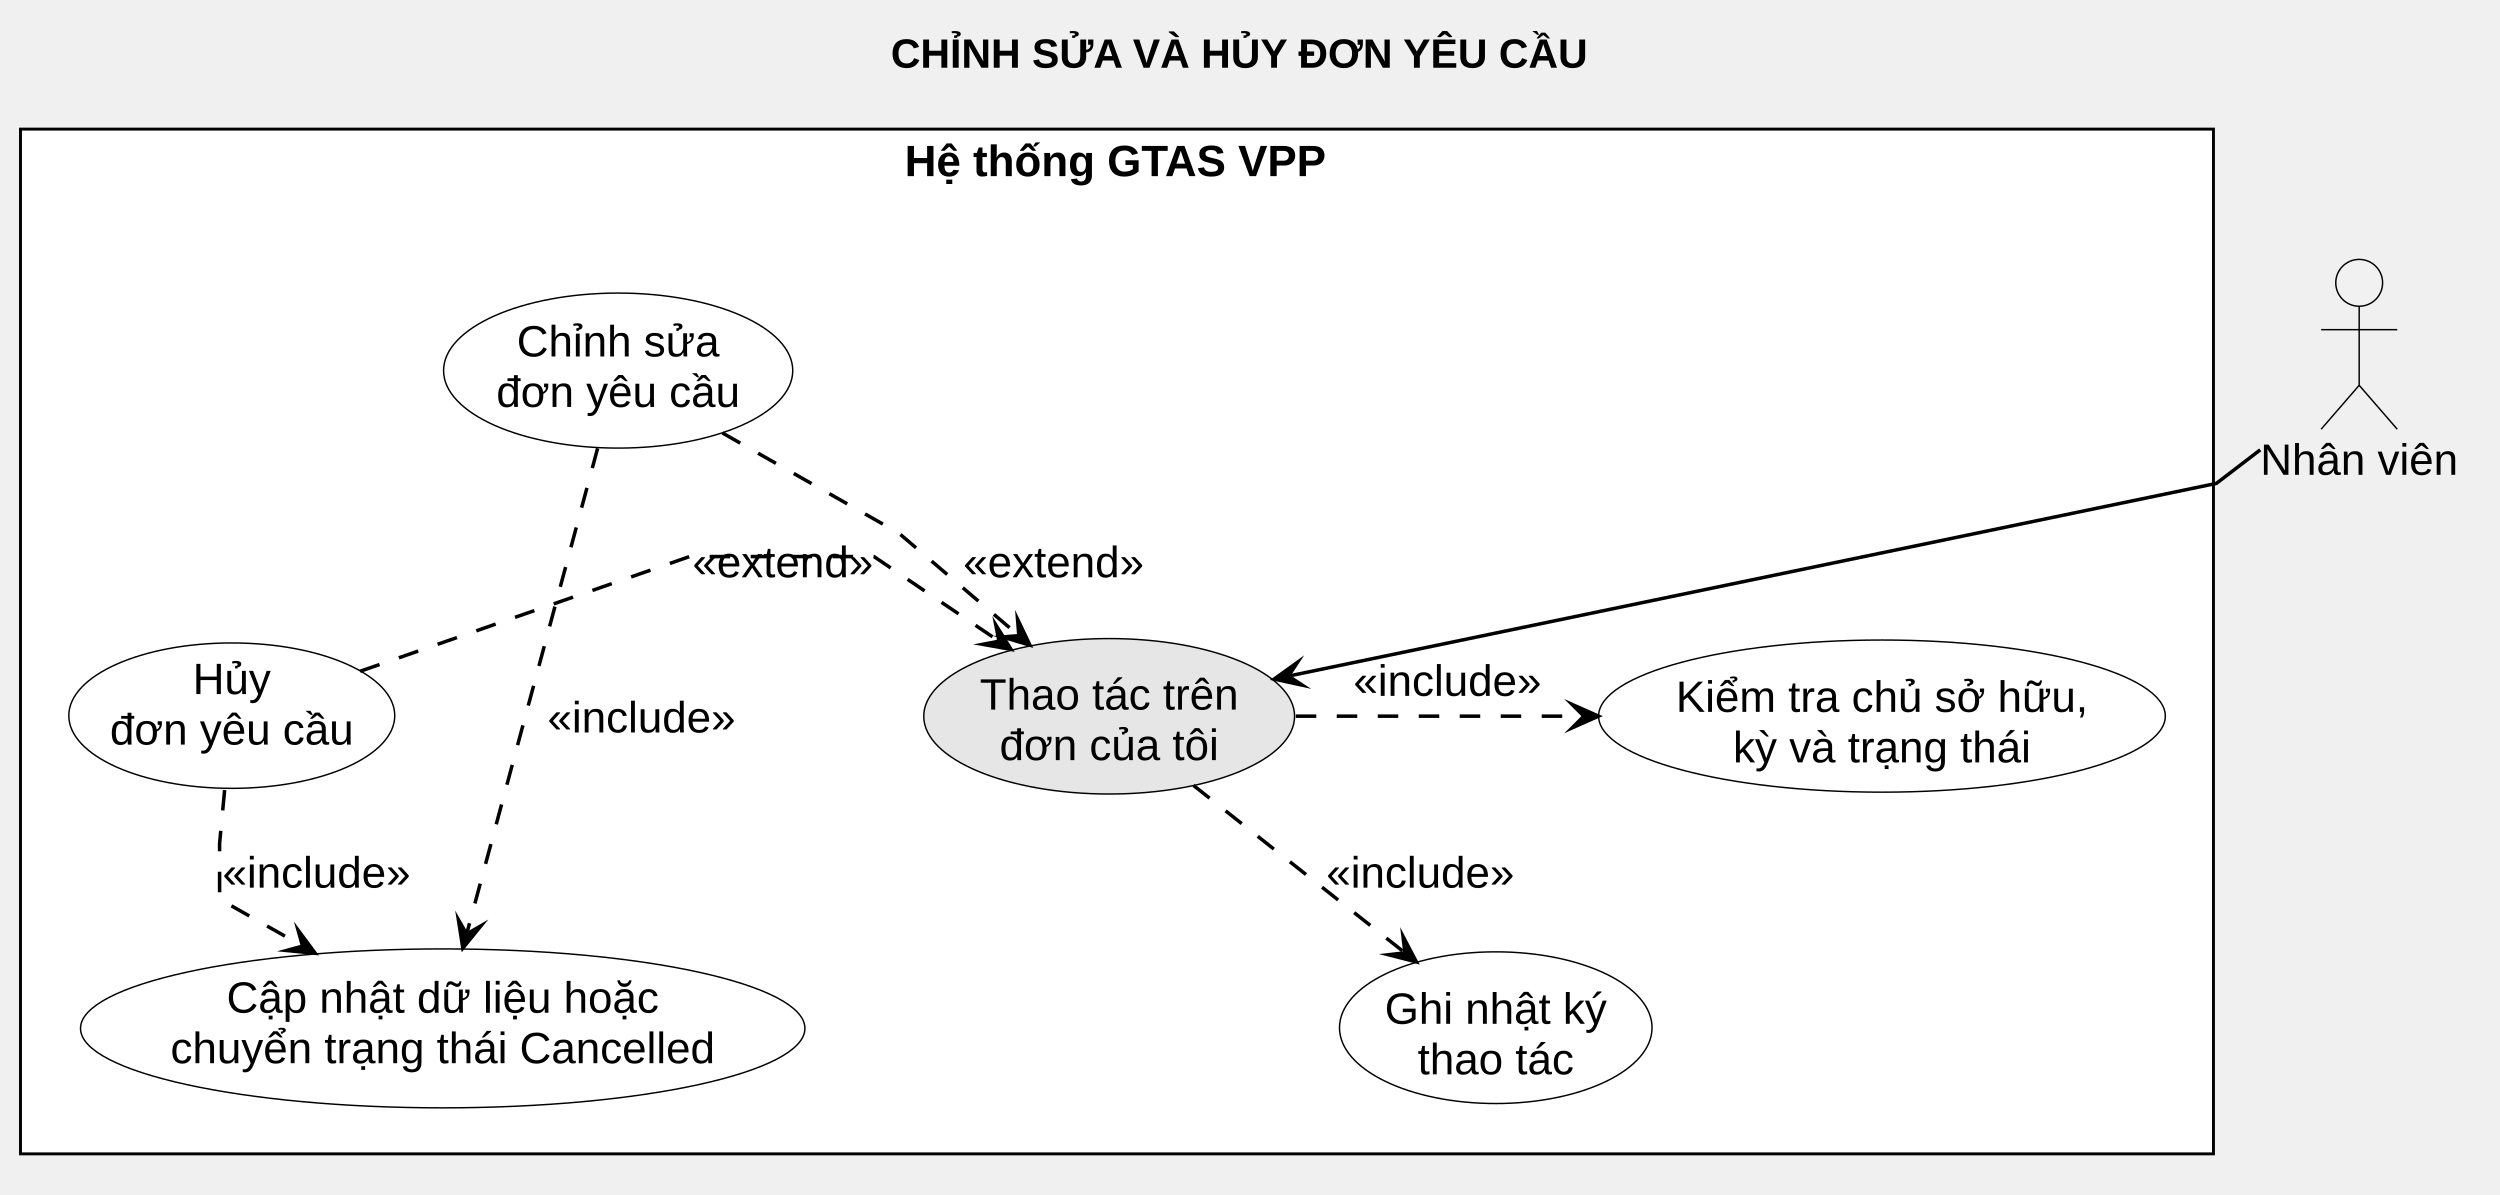
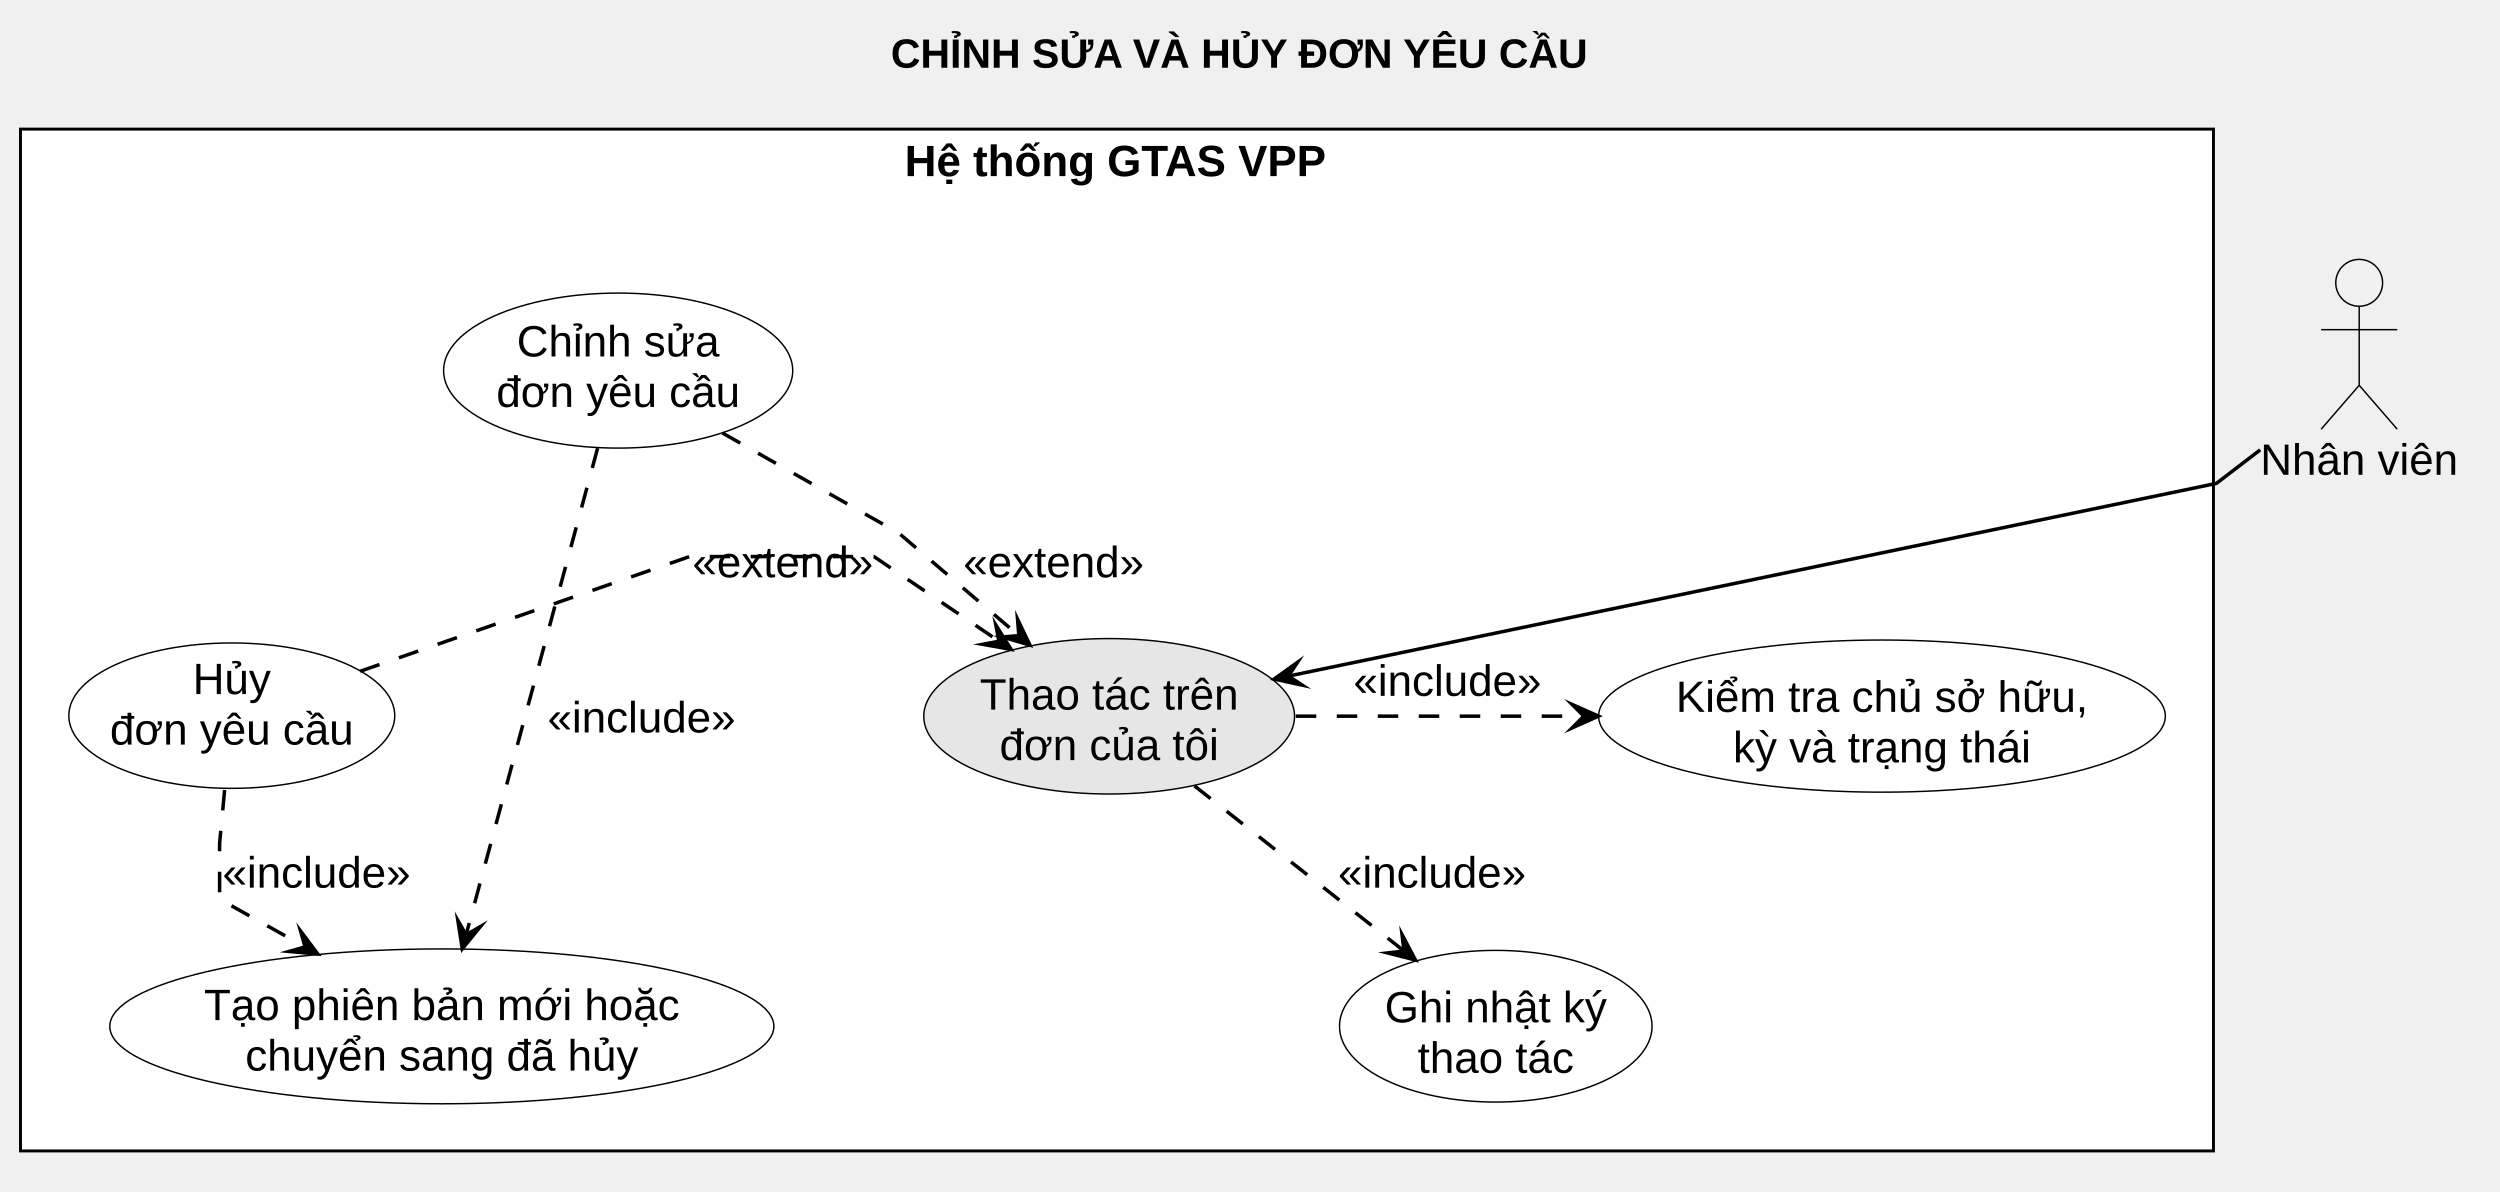
- <svg xmlns="http://www.w3.org/2000/svg" contentStyleType="text/css" data-diagram-type="DESCRIPTION" height="765px" preserveAspectRatio="none" style="width:1601px;height:765px;background:#FFFFFF;" version="1.1" viewBox="0 0 1601 765" width="1601.25px" zoomAndPan="magnify">
+ <svg xmlns="http://www.w3.org/2000/svg" contentStyleType="text/css" data-diagram-type="DESCRIPTION" height="763.125px" preserveAspectRatio="none" style="width:1601px;height:763px;background:#FFFFFF;" version="1.1" viewBox="0 0 1601 763" width="1601.25px" zoomAndPan="magnify">
  <defs />
  <g>
    <g class="title" data-source-line="2">
      <text fill="#000000" font-family="Arial" font-size="26.25" font-weight="700" lengthAdjust="spacing" textLength="448.16" x="570.493" y="43.372">CHỈNH SỬA VÀ HỦY ĐƠN YÊU CẦU</text>
    </g>
    <g class="cluster" data-qualified-name="H. th.ng GTAS VPP" data-source-line="6" id="ent0002">
-       <rect fill="#FFFFFF" height="656.25" style="stroke:#000000;stroke-width:1.875;" width="1404.375" x="13.125" y="82.685" />
+       <rect fill="#FFFFFF" height="654.375" style="stroke:#000000;stroke-width:1.875;" width="1404.375" x="13.125" y="82.685" />
      <text fill="#000000" font-family="Arial" font-size="28.125" font-weight="700" lengthAdjust="spacing" textLength="271.884" x="579.37" y="112.816">Hệ thống GTAS VPP</text>
    </g>
    <g class="entity" data-qualified-name="H. th.ng GTAS VPP.Manage" data-source-line="7" id="ent0003">
      <ellipse cx="710.309" cy="458.714" fill="#E6E6E6" rx="118.746" ry="49.779" style="stroke:#000000;stroke-width:0.938;" />
      <text fill="#000000" font-family="Arial" font-size="28.125" lengthAdjust="spacing" textLength="165.715" x="627.451" y="454.432">Thao tác trên</text>
      <text fill="#000000" font-family="Arial" font-size="28.125" lengthAdjust="spacing" textLength="140.405" x="640.106" y="486.773">đơn của tôi</text>
    </g>
    <g class="entity" data-qualified-name="H. th.ng GTAS VPP.Edit" data-source-line="8" id="ent0004">
      <ellipse cx="395.869" cy="237.323" fill="#FFFFFF" rx="111.807" ry="49.638" style="stroke:#000000;stroke-width:0.938;" />
      <text fill="#000000" font-family="Arial" font-size="28.125" lengthAdjust="spacing" textLength="129.831" x="330.954" y="228.272">Chỉnh sửa</text>
      <text fill="#000000" font-family="Arial" font-size="28.125" lengthAdjust="spacing" textLength="156.047" x="317.846" y="260.613">đơn yêu cầu</text>
    </g>
    <g class="entity" data-qualified-name="H. th.ng GTAS VPP.Cancel" data-source-line="9" id="ent0005">
      <ellipse cx="148.432" cy="458.302" fill="#FFFFFF" rx="104.37" ry="46.555" style="stroke:#000000;stroke-width:0.938;" />
      <text fill="#000000" font-family="Arial" font-size="28.125" lengthAdjust="spacing" textLength="50.015" x="123.425" y="444.485">Hủy</text>
      <text fill="#000000" font-family="Arial" font-size="28.125" lengthAdjust="spacing" textLength="156.047" x="70.409" y="476.826">đơn yêu cầu</text>
    </g>
    <g class="entity" data-qualified-name="H. th.ng GTAS VPP.Check" data-source-line="10" id="ent0006">
      <ellipse cx="1205.21" cy="458.589" fill="#FFFFFF" rx="181.46" ry="48.717" style="stroke:#000000;stroke-width:0.938;" />
      <text fill="#000000" font-family="Arial" font-size="28.125" lengthAdjust="spacing" textLength="263.933" x="1073.244" y="455.89">Kiểm tra chủ sở hữu,</text>
      <text fill="#000000" font-family="Arial" font-size="28.125" lengthAdjust="spacing" textLength="190.723" x="1109.849" y="488.231">kỳ và trạng thái</text>
    </g>
    <g class="entity" data-qualified-name="H. th.ng GTAS VPP.Persist" data-source-line="11" id="ent0007">
-       <ellipse cx="283.517" cy="658.576" fill="#FFFFFF" rx="231.955" ry="50.891" style="stroke:#000000;stroke-width:0.938;" />
-       <text fill="#000000" font-family="Arial" font-size="28.125" lengthAdjust="spacing" textLength="276.828" x="145.103" y="648.54">Cập nhật dữ liệu hoặc</text>
-       <text fill="#000000" font-family="Arial" font-size="28.125" lengthAdjust="spacing" textLength="348.665" x="109.185" y="680.881">chuyển trạng thái Cancelled</text>
+       <ellipse cx="282.948" cy="657.273" fill="#FFFFFF" rx="212.636" ry="49.589" style="stroke:#000000;stroke-width:0.938;" />
+       <text fill="#000000" font-family="Arial" font-size="28.125" lengthAdjust="spacing" textLength="304.568" x="130.664" y="653.272">Tạo phiên bản mới hoặc</text>
+       <text fill="#000000" font-family="Arial" font-size="28.125" lengthAdjust="spacing" textLength="251.752" x="157.073" y="685.613">chuyển sang đã hủy</text>
    </g>
    <g class="entity" data-qualified-name="H. th.ng GTAS VPP.Log" data-source-line="12" id="ent0008">
-       <ellipse cx="957.892" cy="658.131" fill="#FFFFFF" rx="100.079" ry="48.571" style="stroke:#000000;stroke-width:0.938;" />
-       <text fill="#000000" font-family="Arial" font-size="28.125" lengthAdjust="spacing" textLength="142.259" x="886.762" y="655.653">Ghi nhật ký</text>
-       <text fill="#000000" font-family="Arial" font-size="28.125" lengthAdjust="spacing" textLength="100.072" x="907.856" y="687.994">thao tác</text>
+       <ellipse cx="957.892" cy="657.194" fill="#FFFFFF" rx="100.079" ry="48.571" style="stroke:#000000;stroke-width:0.938;" />
+       <text fill="#000000" font-family="Arial" font-size="28.125" lengthAdjust="spacing" textLength="142.259" x="886.762" y="654.716">Ghi nhật ký</text>
+       <text fill="#000000" font-family="Arial" font-size="28.125" lengthAdjust="spacing" textLength="100.072" x="907.856" y="687.057">thao tác</text>
    </g>
    <g class="entity" data-qualified-name="Employee" data-source-line="4" id="ent0001">
      <ellipse cx="1510.822" cy="181.122" fill="#F1F1F1" rx="15" ry="15" style="stroke:#000000;stroke-width:0.938;" />
      <path d="M1510.822,196.122 L1510.822,246.747 M1486.447,211.122 L1535.197,211.122 M1510.822,246.747 L1486.447,274.872 M1510.822,246.747 L1535.197,274.872" fill="none" style="stroke:#000000;stroke-width:0.938;" />
      <text fill="#000000" font-family="Arial" font-size="28.125" lengthAdjust="spacing" textLength="126.645" x="1447.5" y="304.066">Nhân viên</text>
    </g>
    <g class="link" data-entity-1="ent0003" data-entity-2="ent0006" data-link-type="dependency" data-source-line="15" id="lnk10">
      <path d="M829.819,458.622 C887.888,458.622 949.612,458.622 1014.281,458.622" fill="none" id="Manage-to-Check" style="stroke:#000000;stroke-width:2.25;stroke-dasharray:13.125,13.125;" />
      <polygon fill="#000000" points="1023.656,458.622,1006.781,451.122,1014.281,458.622,1006.781,466.122,1023.656,458.622" style="stroke:#000000;stroke-width:2.25;stroke-linejoin:miter;stroke-miterlimit:10;" />
      <text fill="#000000" font-family="Arial" font-size="28.125" lengthAdjust="spacing" textLength="120.41" x="866.719" y="445.628">«include»</text>
    </g>
    <g class="link" data-entity-1="ent0003" data-entity-2="ent0008" data-link-type="dependency" data-source-line="16" id="lnk11">
-       <path d="M764.325,503.004 C806.7,536.547 858.036,577.211 899.717,610.193" fill="none" id="Manage-to-Log" style="stroke:#000000;stroke-width:2.25;stroke-dasharray:13.125,13.125;" />
-       <polygon fill="#000000" points="907.069,616.01,898.489,599.657,899.717,610.193,889.182,611.42,907.069,616.01" style="stroke:#000000;stroke-width:2.25;stroke-linejoin:miter;stroke-miterlimit:10;" />
-       <text fill="#000000" font-family="Arial" font-size="28.125" lengthAdjust="spacing" textLength="120.41" x="849.375" y="568.441">«include»</text>
+       <path d="M764.944,503.285 C807.056,536.472 857.687,576.363 899.106,609.007" fill="none" id="Manage-to-Log" style="stroke:#000000;stroke-width:2.25;stroke-dasharray:13.125,13.125;" />
+       <polygon fill="#000000" points="906.469,614.81,897.858,598.474,899.106,609.007,888.573,610.255,906.469,614.81" style="stroke:#000000;stroke-width:2.25;stroke-linejoin:miter;stroke-miterlimit:10;" />
+       <text fill="#000000" font-family="Arial" font-size="28.125" lengthAdjust="spacing" textLength="120.41" x="856.875" y="568.441">«include»</text>
    </g>
    <g class="link" data-entity-1="ent0004" data-entity-2="ent0003" data-link-type="dependency" data-source-line="17" id="lnk12">
      <path d="M462.656,277.291 C513.825,306.354 575.625,341.435 575.625,341.435 C575.625,341.435 614.228,374.401 652.46,407.064" fill="none" id="Edit-to-Manage" style="stroke:#000000;stroke-width:2.25;stroke-dasharray:13.125,13.125;" />
      <polygon fill="#000000" points="659.587,413.154,651.629,396.49,652.46,407.064,641.886,407.895,659.587,413.154" style="stroke:#000000;stroke-width:2.25;stroke-linejoin:miter;stroke-miterlimit:10;" />
      <text fill="#000000" font-family="Arial" font-size="28.125" lengthAdjust="spacing" textLength="115.727" x="616.875" y="369.691">«extend»</text>
    </g>
    <g class="link" data-entity-1="ent0005" data-entity-2="ent0003" data-link-type="dependency" data-source-line="18" id="lnk13">
      <path d="M230.644,429.879 C317.438,399.654 441.562,356.435 441.562,356.435 C441.562,356.435 559.688,356.435 559.688,356.435 C559.688,356.435 598.367,382.624 639.73,410.618" fill="none" id="Cancel-to-Manage" style="stroke:#000000;stroke-width:2.25;stroke-dasharray:13.125,13.125;" />
      <polygon fill="#000000" points="647.494,415.872,637.722,400.203,639.73,410.618,629.315,412.625,647.494,415.872" style="stroke:#000000;stroke-width:2.25;stroke-linejoin:miter;stroke-miterlimit:10;" />
      <text fill="#000000" font-family="Arial" font-size="28.125" lengthAdjust="spacing" textLength="115.727" x="443.438" y="369.691">«extend»</text>
    </g>
    <g class="link" data-entity-1="ent0004" data-entity-2="ent0007" data-link-type="dependency" data-source-line="19" id="lnk14">
-       <path d="M382.725,287.097 C361.2,366.935 320.609,517.408 298.841,598.146" fill="none" id="Edit-to-Persist" style="stroke:#000000;stroke-width:2.25;stroke-dasharray:13.125,13.125;" />
-       <polygon fill="#000000" points="296.4,607.197,308.034,592.857,298.841,598.146,293.552,588.952,296.4,607.197" style="stroke:#000000;stroke-width:2.25;stroke-linejoin:miter;stroke-miterlimit:10;" />
+       <path d="M382.725,287.004 C361.069,367.085 320.166,518.479 298.491,598.616" fill="none" id="Edit-to-Persist" style="stroke:#000000;stroke-width:2.25;stroke-dasharray:13.125,13.125;" />
+       <polygon fill="#000000" points="296.044,607.666,307.69,593.335,298.491,598.616,293.21,589.418,296.044,607.666" style="stroke:#000000;stroke-width:2.25;stroke-linejoin:miter;stroke-miterlimit:10;" />
      <text fill="#000000" font-family="Arial" font-size="28.125" lengthAdjust="spacing" textLength="120.41" x="350.625" y="469.066">«include»</text>
    </g>
    <g class="link" data-entity-1="ent0005" data-entity-2="ent0007" data-link-type="dependency" data-source-line="20" id="lnk15">
-       <path d="M143.85,505.929 C142.162,523.816 140.625,540.185 140.625,540.185 C140.625,540.185 140.625,575.81 140.625,575.81 C140.625,575.81 161.716,587.749 193.722,605.861" fill="none" id="Cancel-to-Persist" style="stroke:#000000;stroke-width:2.25;stroke-dasharray:13.125,13.125;" />
-       <polygon fill="#000000" points="201.881,610.479,190.889,595.64,193.722,605.861,183.501,608.695,201.881,610.479" style="stroke:#000000;stroke-width:2.25;stroke-linejoin:miter;stroke-miterlimit:10;" />
+       <path d="M143.85,505.929 C142.162,523.816 140.625,540.185 140.625,540.185 C140.625,540.185 140.625,575.81 140.625,575.81 C140.625,575.81 162.723,588.168 195.366,606.411" fill="none" id="Cancel-to-Persist" style="stroke:#000000;stroke-width:2.25;stroke-dasharray:13.125,13.125;" />
+       <polygon fill="#000000" points="203.55,610.985,192.478,596.205,195.366,606.411,185.161,609.299,203.55,610.985" style="stroke:#000000;stroke-width:2.25;stroke-linejoin:miter;stroke-miterlimit:10;" />
      <text fill="#000000" font-family="Arial" font-size="28.125" lengthAdjust="spacing" textLength="120.41" x="142.5" y="568.441">«include»</text>
    </g>
    <g class="link" data-entity-1="ent0001" data-entity-2="ent0003" data-link-type="dependency" data-source-line="27" id="lnk19">
      <path d="M1447.444,288.091 C1431.769,300.072 1419.375,309.56 1419.375,309.56 C1419.375,309.56 1022.579,391.954 825.142,432.96" fill="none" id="Employee-to-Manage" style="stroke:#000000;stroke-width:2.25;" />
      <polygon fill="#000000" points="815.962,434.866,834.01,438.778,825.142,432.96,830.96,424.091,815.962,434.866" style="stroke:#000000;stroke-width:2.25;stroke-linejoin:miter;stroke-miterlimit:10;" />
    </g>
  </g>
</svg>
